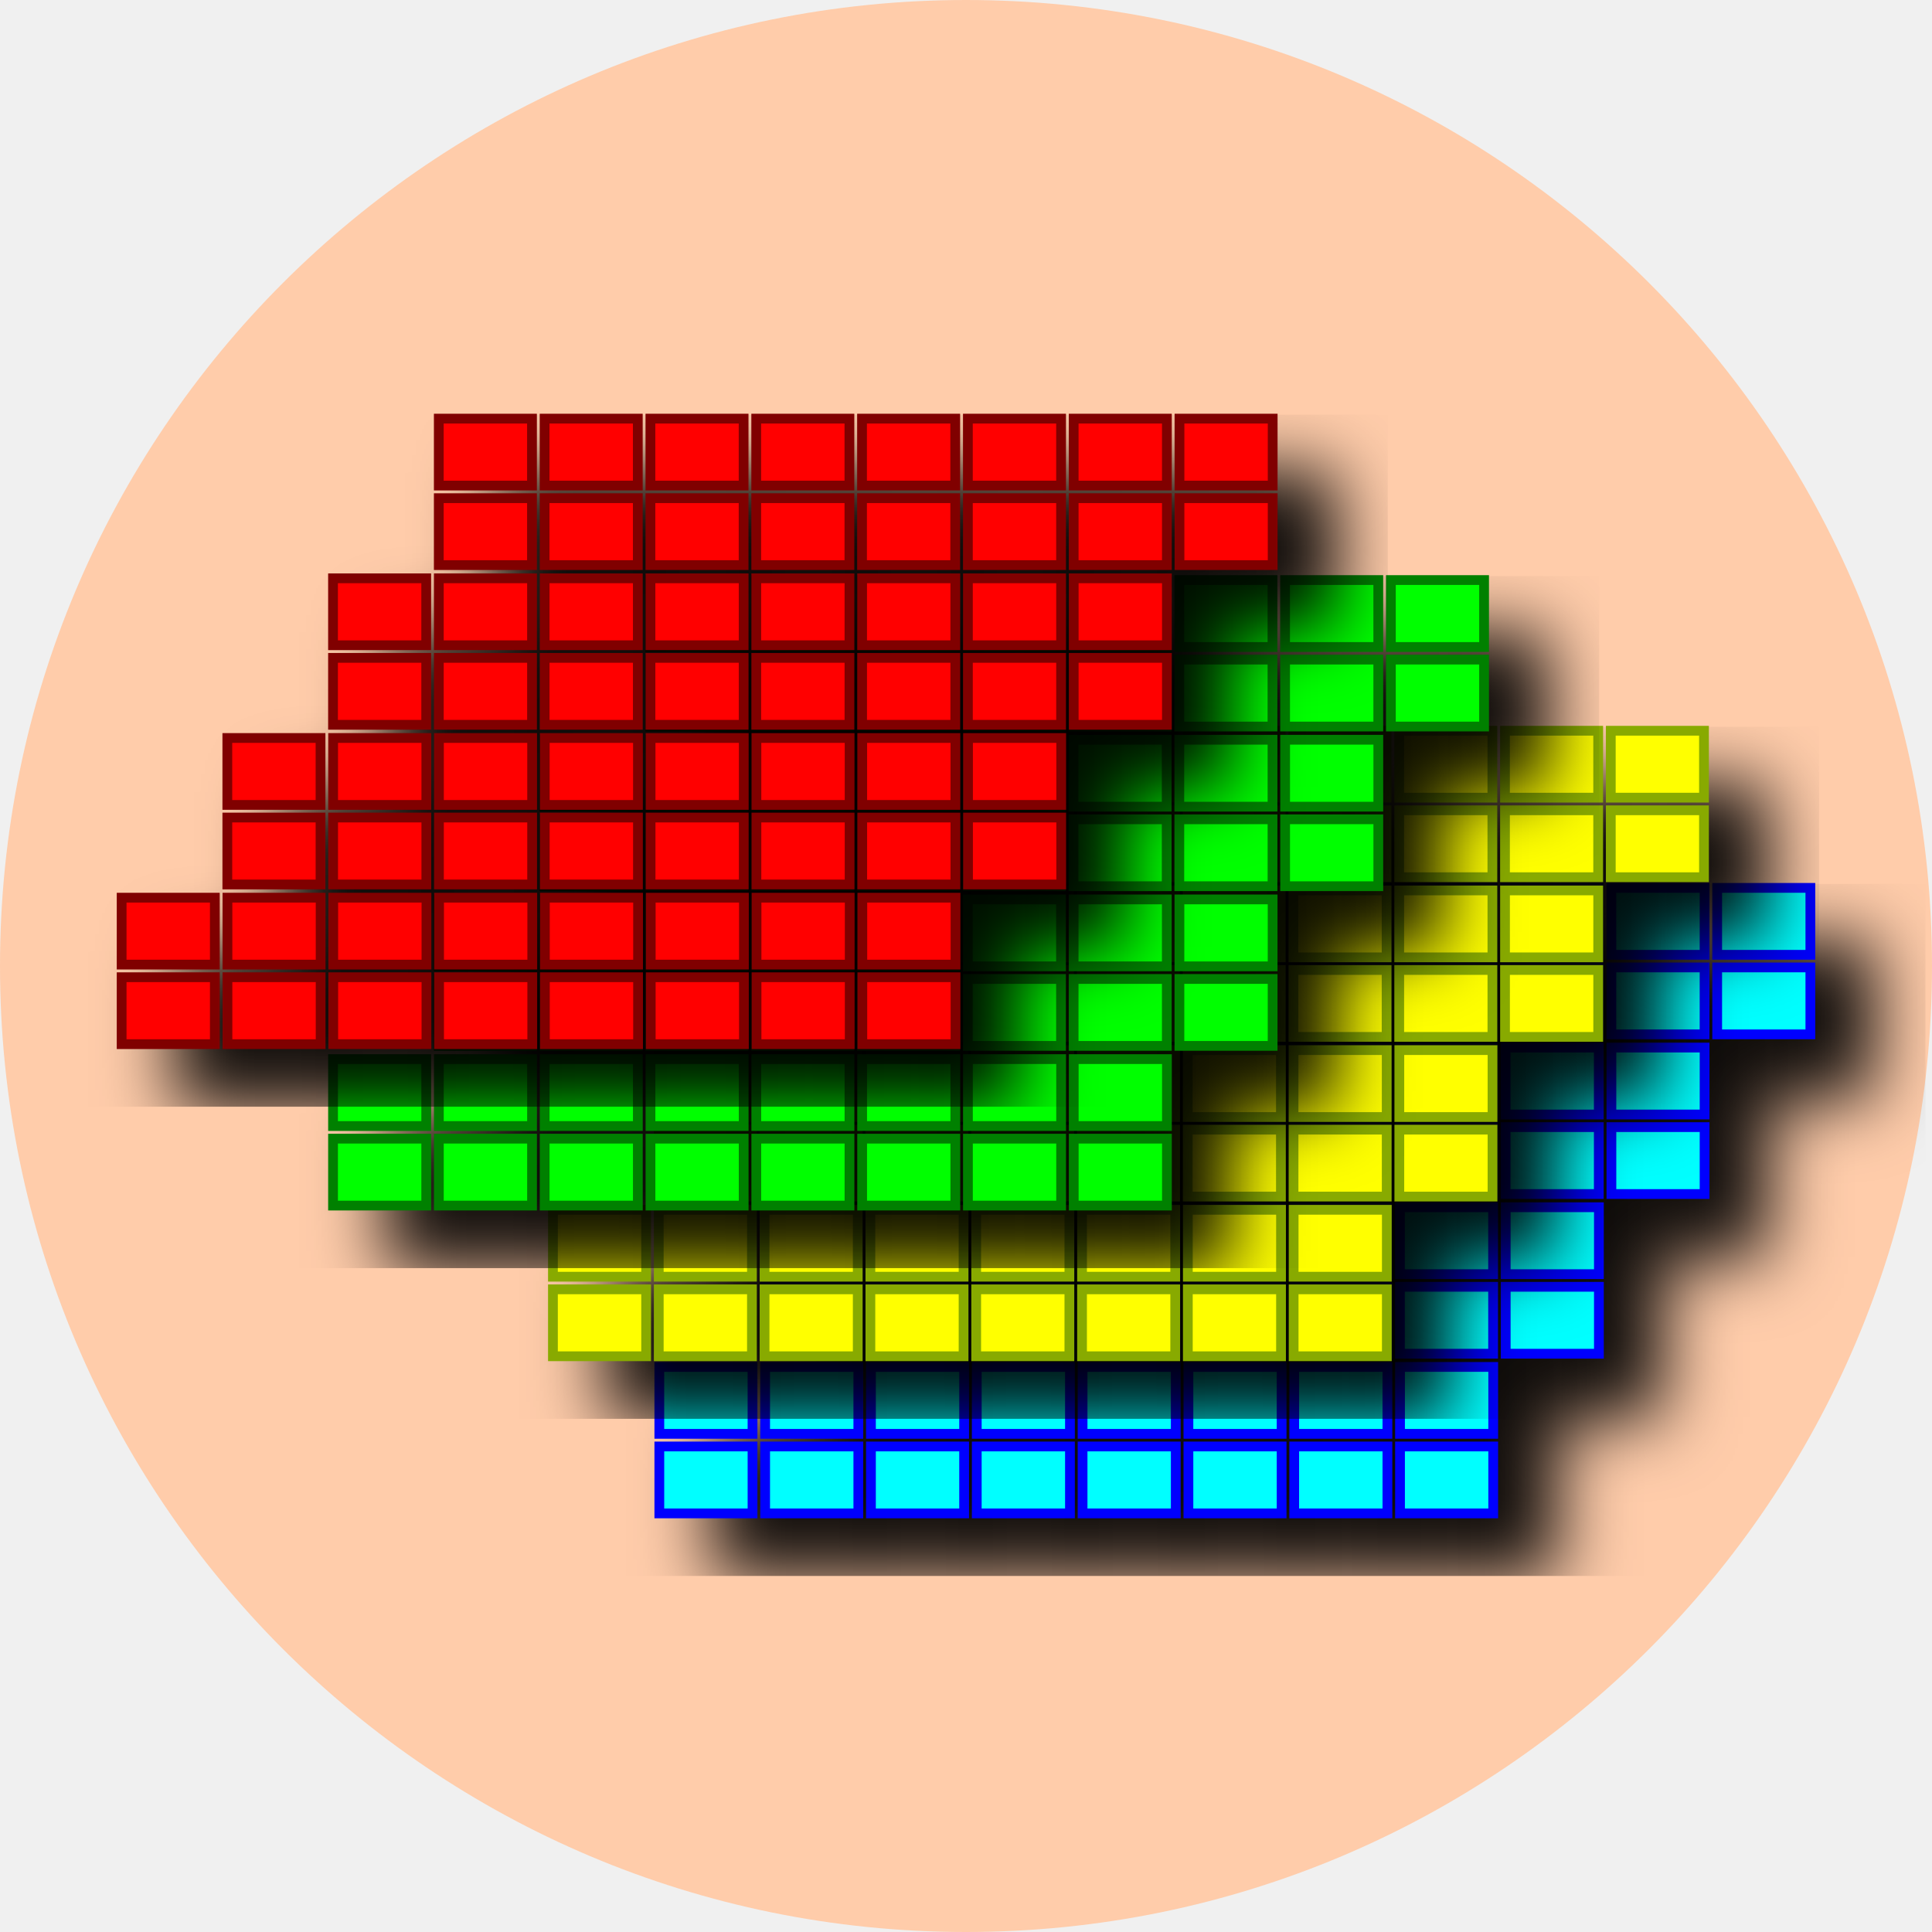
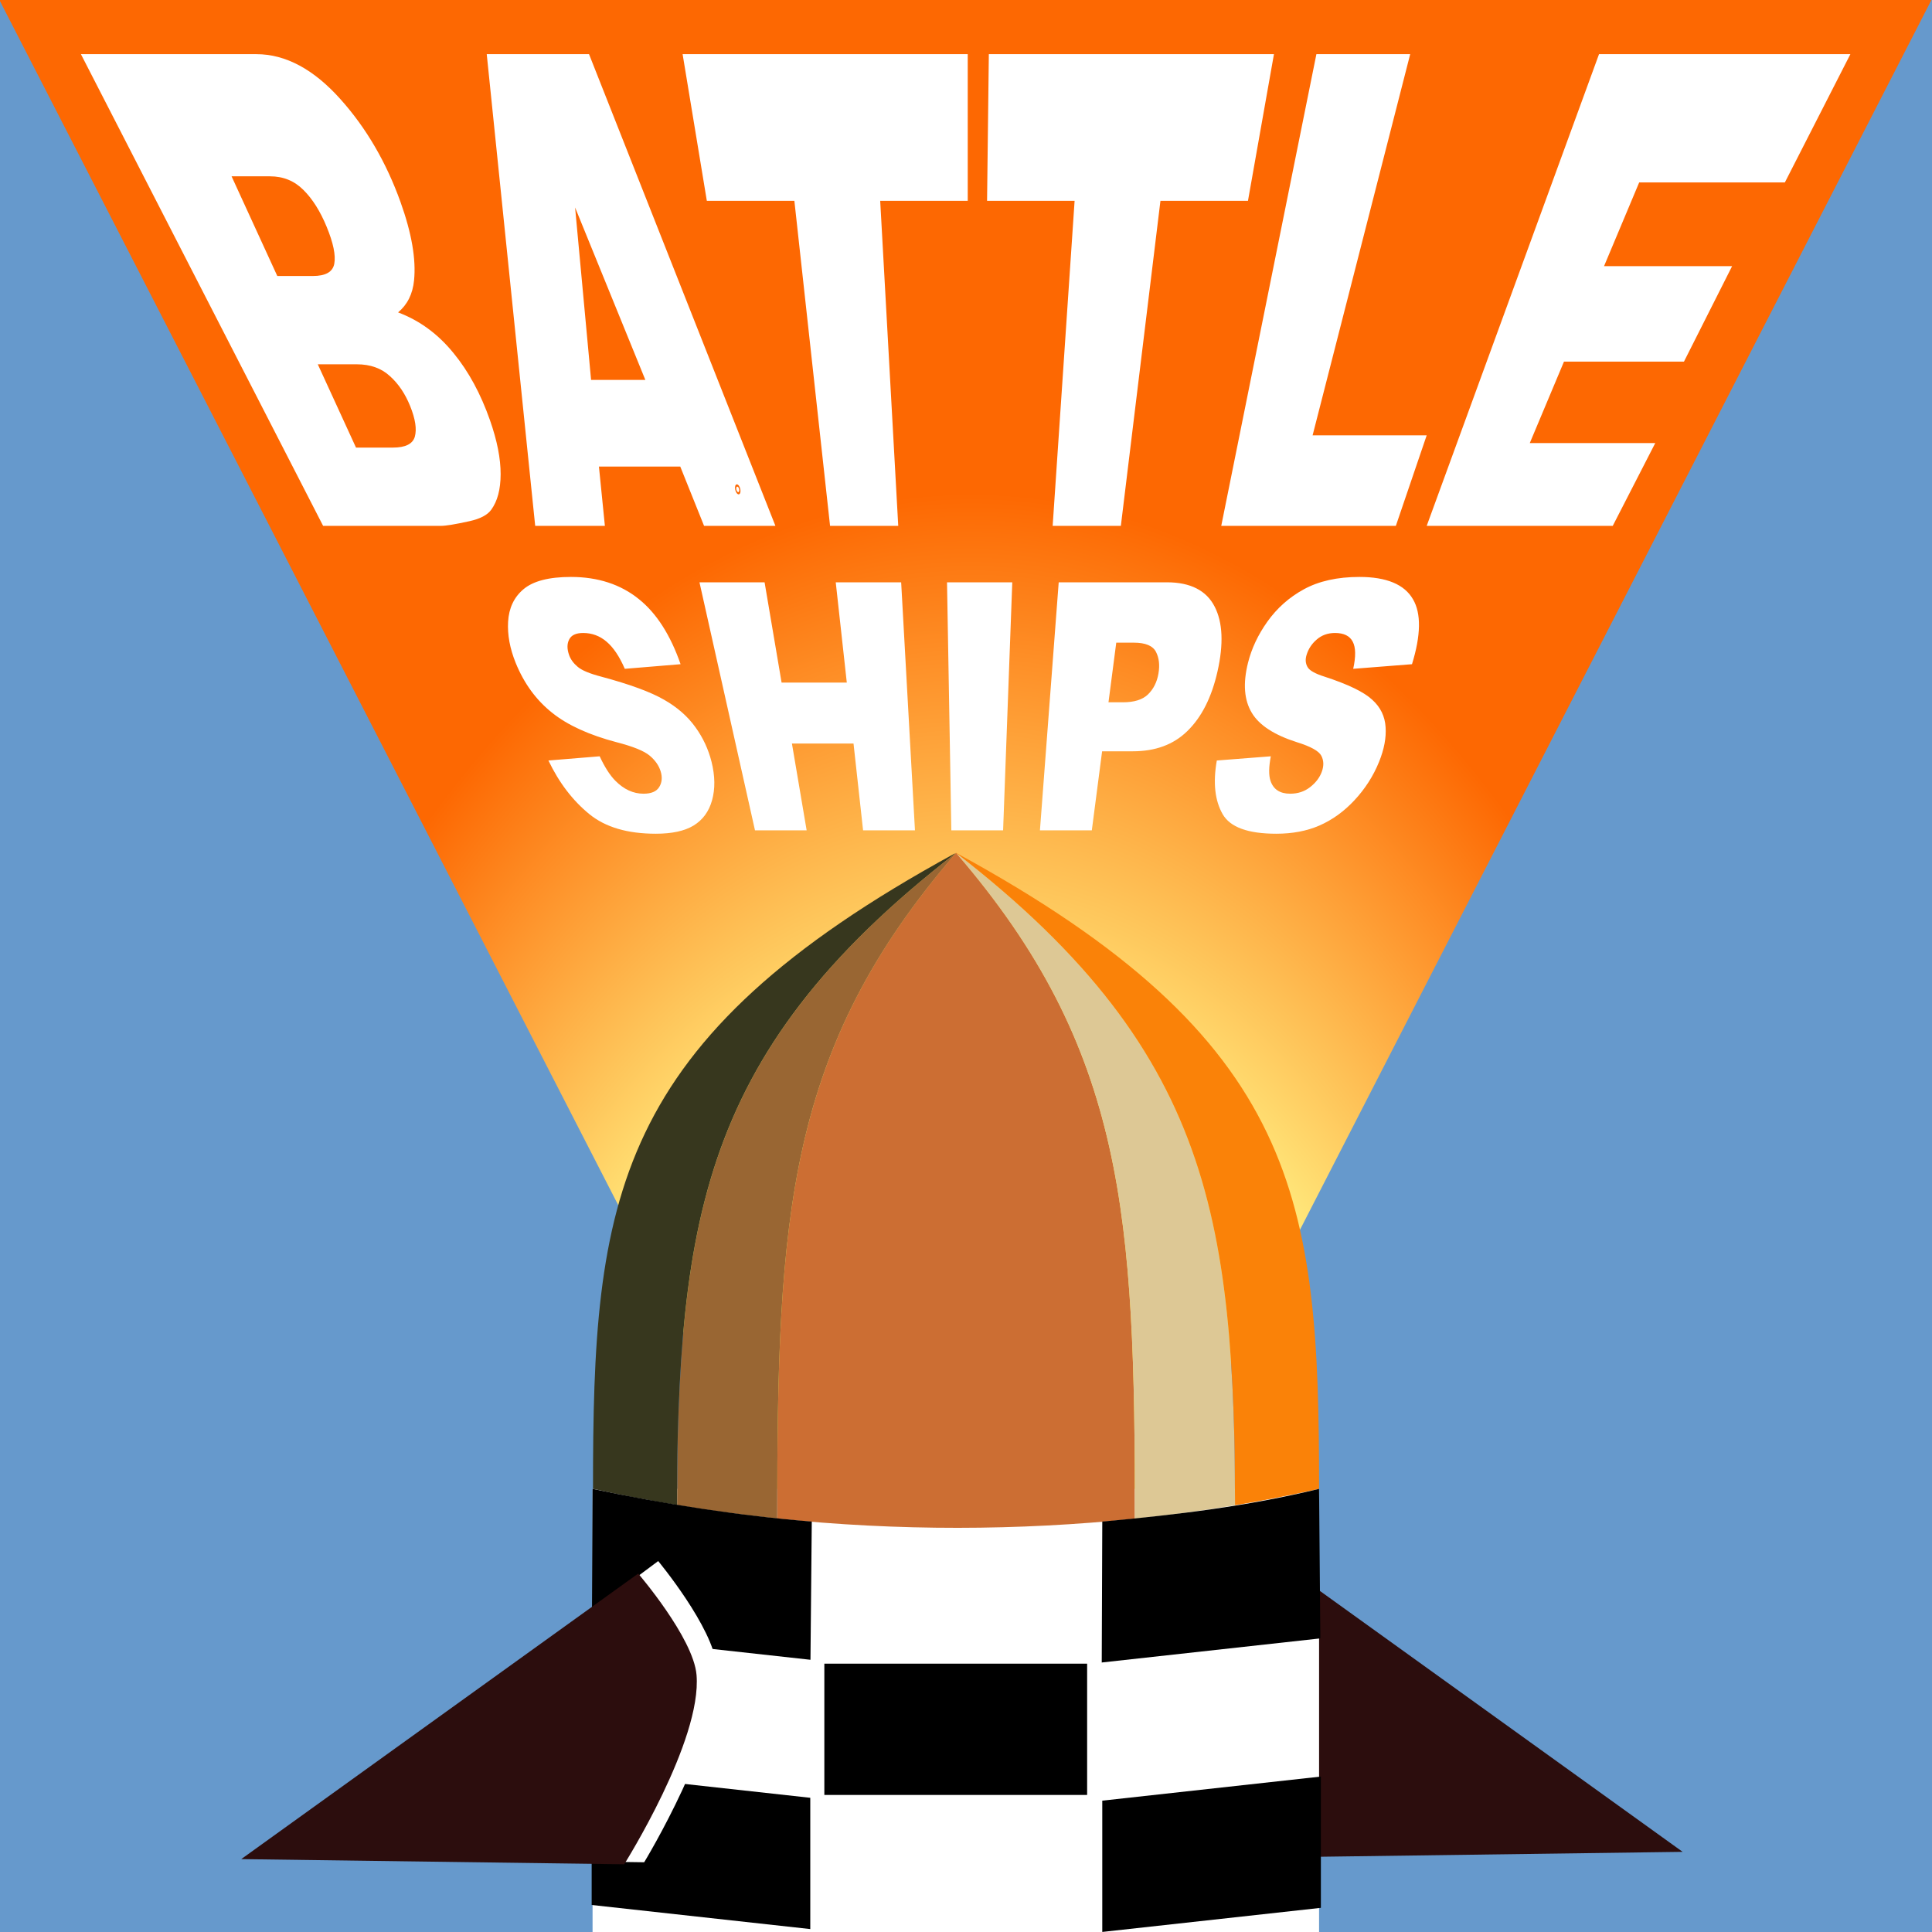
- <svg xmlns="http://www.w3.org/2000/svg" width="89.505mm" height="89.505mm" version="1.1" viewBox="0 0 317.14 317.14">
+ <svg xmlns="http://www.w3.org/2000/svg" width="256mm" height="256mm" version="1.1" viewBox="0 0 256 256">
  <defs>
-     <filter id="filter6200" color-interpolation-filters="sRGB">
-       <feFlood flood-color="rgb(0,0,0)" result="flood" />
-       <feComposite in="flood" in2="SourceGraphic" operator="in" result="composite1" />
-       <feGaussianBlur in="composite1" result="blur" stdDeviation="3.743" />
-       <feOffset dx="6" dy="6" result="offset" />
-       <feComposite in="SourceGraphic" in2="offset" result="composite2" />
-     </filter>
-     <filter id="filter6188" color-interpolation-filters="sRGB">
-       <feFlood flood-color="rgb(0,0,0)" result="flood" />
-       <feComposite in="flood" in2="SourceGraphic" operator="in" result="composite1" />
-       <feGaussianBlur in="composite1" result="blur" stdDeviation="3.743" />
-       <feOffset dx="6" dy="6" result="offset" />
-       <feComposite in="SourceGraphic" in2="offset" result="composite2" />
-     </filter>
-     <filter id="filter6176" color-interpolation-filters="sRGB">
-       <feFlood flood-color="rgb(0,0,0)" result="flood" />
-       <feComposite in="flood" in2="SourceGraphic" operator="in" result="composite1" />
-       <feGaussianBlur in="composite1" result="blur" stdDeviation="3.743" />
-       <feOffset dx="6" dy="6" result="offset" />
-       <feComposite in="SourceGraphic" in2="offset" result="composite2" />
-     </filter>
-     <filter id="filter6164" color-interpolation-filters="sRGB">
-       <feFlood flood-color="rgb(0,0,0)" result="flood" />
-       <feComposite in="flood" in2="SourceGraphic" operator="in" result="composite1" />
-       <feGaussianBlur in="composite1" result="blur" stdDeviation="3.743" />
-       <feOffset dx="6" dy="6" result="offset" />
-       <feComposite in="SourceGraphic" in2="offset" result="composite2" />
-     </filter>
+     <radialGradient id="radialGradient1131" cx="301.34" cy="15.425" r="106.6" gradientTransform="matrix(.010291 -1.2722 .86666 .0061616 284.87 384.58)" gradientUnits="userSpaceOnUse">
+       <stop stop-color="#ffe600" offset="0" />
+       <stop stop-color="#ffec7f" offset=".601" />
+       <stop stop-color="#fd6802" offset="1" />
+     </radialGradient>
  </defs>
-   <g transform="translate(980.71 297.09)">
-     <circle cx="-822.14" cy="-138.52" r="158.57" color="#000000" color-rendering="auto" fill="#fca" image-rendering="auto" shape-rendering="auto" solid-color="#000000" style="isolation:auto;mix-blend-mode:normal" />
-     <g transform="matrix(1.6036 0 0 1.6036 -738.8 -34.594)" stroke-linecap="square">
-       <g transform="translate(-106.33 11.115)" fill="#0ff" filter="url(#filter6200)" stroke="#00f">
-         <g transform="translate(.062109)">
-           <rect x="55.37" y="-83.92" width="9.54" height="6.851" ry="0" />
-           <rect x="66.201" y="-83.92" width="9.54" height="6.851" ry="0" />
-           <rect x="77.032" y="-83.92" width="9.54" height="6.851" ry="0" />
-           <rect x="87.864" y="-83.92" width="9.54" height="6.851" ry="0" />
-           <rect x="98.695" y="-83.92" width="9.54" height="6.851" ry="0" />
-           <rect x="109.53" y="-83.92" width="9.54" height="6.851" ry="0" />
-           <rect x="120.36" y="-83.92" width="9.54" height="6.851" ry="0" />
-           <rect x="131.19" y="-83.92" width="9.54" height="6.851" ry="0" />
-         </g>
-         <g transform="translate(.062109 8.1433)">
-           <rect x="55.37" y="-83.92" width="9.54" height="6.851" ry="0" />
-           <rect x="66.201" y="-83.92" width="9.54" height="6.851" ry="0" />
-           <rect x="77.032" y="-83.92" width="9.54" height="6.851" ry="0" />
-           <rect x="87.864" y="-83.92" width="9.54" height="6.851" ry="0" />
-           <rect x="98.695" y="-83.92" width="9.54" height="6.851" ry="0" />
-           <rect x="109.53" y="-83.92" width="9.54" height="6.851" ry="0" />
-           <rect x="120.36" y="-83.92" width="9.54" height="6.851" ry="0" />
-           <rect x="131.19" y="-83.92" width="9.54" height="6.851" ry="0" />
-         </g>
-         <g transform="translate(-10.827 16.346)">
-           <g transform="translate(.062109)">
-             <rect x="55.37" y="-83.92" width="9.54" height="6.851" ry="0" />
-             <rect x="66.201" y="-83.92" width="9.54" height="6.851" ry="0" />
-             <rect x="77.032" y="-83.92" width="9.54" height="6.851" ry="0" />
-             <rect x="87.864" y="-83.92" width="9.54" height="6.851" ry="0" />
-             <rect x="98.695" y="-83.92" width="9.54" height="6.851" ry="0" />
-             <rect x="109.53" y="-83.92" width="9.54" height="6.851" ry="0" />
-             <rect x="120.36" y="-83.92" width="9.54" height="6.851" ry="0" />
-             <rect x="131.19" y="-83.92" width="9.54" height="6.851" ry="0" />
-           </g>
-           <g transform="translate(.062109 8.1433)">
-             <rect x="55.37" y="-83.92" width="9.54" height="6.851" ry="0" />
-             <rect x="66.201" y="-83.92" width="9.54" height="6.851" ry="0" />
-             <rect x="77.032" y="-83.92" width="9.54" height="6.851" ry="0" />
-             <rect x="87.864" y="-83.92" width="9.54" height="6.851" ry="0" />
-             <rect x="98.695" y="-83.92" width="9.54" height="6.851" ry="0" />
-             <rect x="109.53" y="-83.92" width="9.54" height="6.851" ry="0" />
-             <rect x="120.36" y="-83.92" width="9.54" height="6.851" ry="0" />
-             <rect x="131.19" y="-83.92" width="9.54" height="6.851" ry="0" />
-           </g>
-         </g>
-         <g transform="translate(-21.646 32.691)">
-           <g transform="translate(.062109)">
-             <rect x="55.37" y="-83.92" width="9.54" height="6.851" ry="0" />
-             <rect x="66.201" y="-83.92" width="9.54" height="6.851" ry="0" />
-             <rect x="77.032" y="-83.92" width="9.54" height="6.851" ry="0" />
-             <rect x="87.864" y="-83.92" width="9.54" height="6.851" ry="0" />
-             <rect x="98.695" y="-83.92" width="9.54" height="6.851" ry="0" />
-             <rect x="109.53" y="-83.92" width="9.54" height="6.851" ry="0" />
-             <rect x="120.36" y="-83.92" width="9.54" height="6.851" ry="0" />
-             <rect x="131.19" y="-83.92" width="9.54" height="6.851" ry="0" />
-           </g>
-           <g transform="translate(.062109 8.1433)">
-             <rect x="55.37" y="-83.92" width="9.54" height="6.851" ry="0" />
-             <rect x="66.201" y="-83.92" width="9.54" height="6.851" ry="0" />
-             <rect x="77.032" y="-83.92" width="9.54" height="6.851" ry="0" />
-             <rect x="87.864" y="-83.92" width="9.54" height="6.851" ry="0" />
-             <rect x="98.695" y="-83.92" width="9.54" height="6.851" ry="0" />
-             <rect x="109.53" y="-83.92" width="9.54" height="6.851" ry="0" />
-             <rect x="120.36" y="-83.92" width="9.54" height="6.851" ry="0" />
-             <rect x="131.19" y="-83.92" width="9.54" height="6.851" ry="0" />
-           </g>
-         </g>
-         <g transform="translate(-32.465 49.037)">
-           <g transform="translate(.062109)">
-             <rect x="55.37" y="-83.92" width="9.54" height="6.851" ry="0" />
-             <rect x="66.201" y="-83.92" width="9.54" height="6.851" ry="0" />
-             <rect x="77.032" y="-83.92" width="9.54" height="6.851" ry="0" />
-             <rect x="87.864" y="-83.92" width="9.54" height="6.851" ry="0" />
-             <rect x="98.695" y="-83.92" width="9.54" height="6.851" ry="0" />
-             <rect x="109.53" y="-83.92" width="9.54" height="6.851" ry="0" />
-             <rect x="120.36" y="-83.92" width="9.54" height="6.851" ry="0" />
-             <rect x="131.19" y="-83.92" width="9.54" height="6.851" ry="0" />
-           </g>
-           <g transform="translate(.062109 8.1433)">
-             <rect x="55.37" y="-83.92" width="9.54" height="6.851" ry="0" />
-             <rect x="66.201" y="-83.92" width="9.54" height="6.851" ry="0" />
-             <rect x="77.032" y="-83.92" width="9.54" height="6.851" ry="0" />
-             <rect x="87.864" y="-83.92" width="9.54" height="6.851" ry="0" />
-             <rect x="98.695" y="-83.92" width="9.54" height="6.851" ry="0" />
-             <rect x="109.53" y="-83.92" width="9.54" height="6.851" ry="0" />
-             <rect x="120.36" y="-83.92" width="9.54" height="6.851" ry="0" />
-             <rect x="131.19" y="-83.92" width="9.54" height="6.851" ry="0" />
-           </g>
-         </g>
+   <g transform="translate(1004.3 409.53)">
+     <path d="m-1004.3-409.53h256v256h-256z" fill="#69c" />
+     <path transform="matrix(1.2067 0 0 1.3568 -1240 -162)" d="m301.34 1.294-106.08-183.73 212.15-1e-5z" fill="url(#radialGradient1131)" />
+     <g transform="matrix(1.5279 0 0 -2.2807 -459.15 -645.55)" fill="#fff">
+       <path d="m-251.27-147.67 4.682 0.244c-0.178-0.627-0.187-1.097-0.031-1.415 0.252-0.508 0.822-0.758 1.712-0.758 0.664 0 1.238 0.126 1.726 0.381 0.501 0.262 0.845 0.568 1.028 0.917 0.175 0.336 0.157 0.64-0.057 0.911-0.217 0.274-0.917 0.534-2.105 0.781-1.964 0.419-3.272 0.984-3.916 1.704-0.667 0.737-0.786 1.702-0.333 2.916 0.308 0.824 0.863 1.619 1.674 2.383 0.841 0.79 1.898 1.42 3.167 1.883 1.299 0.477 2.911 0.718 4.823 0.718 2.346 0 3.896-0.435 4.635-1.289 0.735-0.826 0.694-2.103-0.079-3.781l-5.098-0.268c0.235 0.712 0.224 1.24-0.04 1.575-0.258 0.337-0.771 0.507-1.535 0.507-0.629 0-1.161-0.128-1.596-0.384-0.427-0.246-0.72-0.546-0.877-0.898-0.115-0.254-0.089-0.481 0.076-0.682 0.153-0.206 0.649-0.397 1.485-0.573 2.044-0.446 3.418-0.893 4.135-1.34 0.718-0.434 1.103-0.966 1.161-1.592 0.064-0.614-0.126-1.286-0.563-2.011-0.5-0.831-1.217-1.577-2.145-2.243-0.907-0.651-1.914-1.136-3.027-1.463-1.097-0.319-2.341-0.477-3.74-0.477-2.457 0-4.004 0.375-4.657 1.138-0.67 0.786-0.847 1.816-0.505 3.116zm-13.712 10.353h9.388c2.044 0 3.43-0.48 4.142-1.42 0.701-0.916 0.772-2.177 0.246-3.744-0.515-1.535-1.395-2.685-2.634-3.488-1.199-0.782-2.766-1.166-4.722-1.166h-2.656l-0.893-4.594h-4.499zm4.317-6.971h1.246c0.979 0 1.704 0.15 2.176 0.455 0.479 0.313 0.784 0.717 0.911 1.214 0.126 0.491 0.055 0.912-0.216 1.262-0.274 0.354-0.914 0.533-1.916 0.533h-1.527zm-14.003 6.971h5.659l-0.795-14.412h-4.489zm-21.468 0h5.647l1.475-5.827h5.655l-0.959 5.827h5.673l1.197-14.412h-4.499l-0.83 5.046h-5.341l1.277-5.046h-4.48zm-13.1-10.353 4.445 0.244c0.435-0.627 0.884-1.097 1.351-1.415 0.749-0.508 1.563-0.758 2.453-0.758 0.664 0 1.115 0.126 1.354 0.381 0.245 0.262 0.29 0.568 0.131 0.917-0.153 0.336-0.468 0.64-0.947 0.911-0.484 0.274-1.438 0.534-2.868 0.781-2.373 0.419-4.234 0.984-5.581 1.704-1.387 0.737-2.449 1.702-3.182 2.916-0.496 0.824-0.718 1.619-0.653 2.383 0.069 0.79 0.509 1.42 1.327 1.883 0.833 0.477 2.209 0.718 4.121 0.718 2.346 0 4.321-0.435 5.895-1.289 1.541-0.826 2.748-2.103 3.615-3.781l-4.837-0.268c-0.46 0.712-0.987 1.24-1.578 1.575-0.588 0.337-1.267 0.507-2.031 0.507-0.629 0-1.036-0.128-1.22-0.384-0.187-0.246-0.187-0.546-1e-3 -0.898 0.135-0.254 0.383-0.481 0.743-0.682 0.354-0.206 1.037-0.397 2.045-0.573 2.48-0.446 4.29-0.893 5.444-1.34 1.142-0.434 2.047-0.966 2.717-1.592 0.664-0.614 1.129-1.286 1.402-2.011 0.311-0.831 0.323-1.577 0.045-2.243-0.271-0.651-0.804-1.136-1.597-1.463-0.786-0.319-1.875-0.477-3.274-0.477-2.457 0-4.37 0.375-5.769 1.138-1.437 0.786-2.62 1.816-3.55 3.116zm91.112 41.037h21.799l-5.681-7.451h-12.634l-3.049-4.866h11.106l-4.174-5.545h-10.406l-2.966-4.734h10.881l-3.686-4.809h-16.134zm-24.51 0h8.134l-8.463-22.145h9.894l-2.675-5.26h-15.142zm-28.407 0h24.726l-2.253-8.519h-7.591l-3.433-18.886h-5.914l1.903 18.886h-7.592zm-26.557 0h24.726l1e-3 -8.519h-7.592l1.565-18.886h-5.913l-3.095 18.886h-7.592zm-0.203-23.961h-7.054l0.516-3.444h-6.044l-4.202 27.405h8.871l16.164-27.405h-6.187zm-3.029 5.036-6.093 10.02 1.387-10.02zm-48.949 18.925h15.227c2.538 0 4.991-0.892 7.299-2.629 2.24-1.678 3.965-3.677 5.186-5.954 0.979-1.827 1.361-3.337 1.179-4.558-0.118-0.795-0.582-1.414-1.387-1.862 1.871-0.469 3.481-1.265 4.817-2.37 1.305-1.064 2.354-2.368 3.151-3.888 0.626-1.195 0.931-2.24 0.927-3.144-3e-3 -0.883-0.277-1.568-0.816-2.064-0.329-0.305-0.957-0.526-1.883-0.663-1.225-0.182-2.053-0.273-2.488-0.273h-10.208zm17.03-12.888h3.083c1.106 0 1.725 0.236 1.859 0.709 0.137 0.493-0.081 1.208-0.665 2.156-0.553 0.898-1.222 1.612-2.008 2.133-0.783 0.527-1.751 0.793-2.897 0.793h-3.337zm6.826-9.969h3.203c1.082 0 1.714 0.21 1.899 0.634 0.18 0.439 0.046 1.032-0.41 1.785-0.431 0.713-1.015 1.293-1.75 1.733-0.74 0.457-1.698 0.687-2.867 0.687h-3.389zm33.029-2.136c-0.124 0-0.191-0.131-0.148-0.29 0.042-0.159 0.179-0.29 0.302-0.29 0.124 0 0.192 0.131 0.15 0.29s-0.18 0.29-0.304 0.29zm0.069-0.259c0.015 0 0.029-0.012 0.034-0.031s-3e-3 -0.033-0.017-0.033c-0.015 0-0.028 0.014-0.033 0.033s2e-3 0.031 0.016 0.031zm0.135-0.032c0.023-0.088-0.014-0.16-0.083-0.16s-0.144 0.072-0.168 0.16c-0.024 0.089 0.013 0.161 0.082 0.161 0.07 0 0.145-0.072 0.169-0.161z" fill="#fff" />
+     </g>
+     <g transform="matrix(.99582 0 0 .99871 -2.6069 -.24194)">
+       <g>
+         <path d="m-830.98-163.46 48.976-0.661-48.976-35.127z" fill="#2c0d0d" />
+         <path d="m-927.05-212.28h96.67v58.799h-96.67z" fill="#fff" />
+         <path d="m-854.89-208.32c-4.4e-4 -4.972-0.019-9.676-0.095-14.137-0.038-2.254-0.091-4.447-0.164-6.587-0.072-2.139-0.164-4.224-0.281-6.26s-0.257-4.022-0.427-5.965c-0.17-1.943-0.369-3.841-0.603-5.702-0.234-1.861-0.501-3.683-0.808-5.472s-0.654-3.545-1.044-5.274c-0.39-1.728-0.825-3.43-1.309-5.108-0.484-1.679-1.017-3.335-1.603-4.975-0.587-1.64-1.228-3.262-1.927-4.874-0.7-1.611-1.458-3.212-2.281-4.805-0.823-1.594-1.709-3.182-2.664-4.769-0.955-1.587-1.979-3.174-3.077-4.765s-2.269-3.187-3.519-4.793-2.579-3.222-3.992-4.854c-1.413 1.632-2.741 3.248-3.992 4.854-1.25 1.606-2.422 3.202-3.519 4.793s-2.122 3.178-3.077 4.765c-0.955 1.587-1.841 3.175-2.664 4.769-0.823 1.594-1.581 3.194-2.281 4.805s-1.341 3.234-1.927 4.874c-0.587 1.64-1.12 3.296-1.603 4.975-0.484 1.679-0.918 3.38-1.309 5.108-0.39 1.728-0.737 3.485-1.044 5.274-0.307 1.789-0.575 3.611-0.809 5.472-0.234 1.861-0.433 3.759-0.603 5.702-0.17 1.943-0.311 3.929-0.427 5.965-0.116 2.036-0.208 4.12-0.281 6.26-0.072 2.139-0.125 4.333-0.164 6.587-0.076 4.454-0.094 9.152-0.094 14.116 16.021 1.664 32.183 1.612 47.588 0.021z" fill="#cc6e33" />
      </g>
-       <g transform="translate(-117.22 -4.9706)" fill="#ff0" filter="url(#filter6188)" stroke="#8a0">
-         <g transform="translate(.062109)">
-           <rect x="55.37" y="-83.92" width="9.54" height="6.851" ry="0" />
-           <rect x="66.201" y="-83.92" width="9.54" height="6.851" ry="0" />
-           <rect x="77.032" y="-83.92" width="9.54" height="6.851" ry="0" />
-           <rect x="87.864" y="-83.92" width="9.54" height="6.851" ry="0" />
-           <rect x="98.695" y="-83.92" width="9.54" height="6.851" ry="0" />
-           <rect x="109.53" y="-83.92" width="9.54" height="6.851" ry="0" />
-           <rect x="120.36" y="-83.92" width="9.54" height="6.851" ry="0" />
-           <rect x="131.19" y="-83.92" width="9.54" height="6.851" ry="0" />
-         </g>
-         <g transform="translate(.062109 8.1433)">
-           <rect x="55.37" y="-83.92" width="9.54" height="6.851" ry="0" />
-           <rect x="66.201" y="-83.92" width="9.54" height="6.851" ry="0" />
-           <rect x="77.032" y="-83.92" width="9.54" height="6.851" ry="0" />
-           <rect x="87.864" y="-83.92" width="9.54" height="6.851" ry="0" />
-           <rect x="98.695" y="-83.92" width="9.54" height="6.851" ry="0" />
-           <rect x="109.53" y="-83.92" width="9.54" height="6.851" ry="0" />
-           <rect x="120.36" y="-83.92" width="9.54" height="6.851" ry="0" />
-           <rect x="131.19" y="-83.92" width="9.54" height="6.851" ry="0" />
-         </g>
-         <g transform="translate(-10.827 16.346)">
-           <g transform="translate(.062109)">
-             <rect x="55.37" y="-83.92" width="9.54" height="6.851" ry="0" />
-             <rect x="66.201" y="-83.92" width="9.54" height="6.851" ry="0" />
-             <rect x="77.032" y="-83.92" width="9.54" height="6.851" ry="0" />
-             <rect x="87.864" y="-83.92" width="9.54" height="6.851" ry="0" />
-             <rect x="98.695" y="-83.92" width="9.54" height="6.851" ry="0" />
-             <rect x="109.53" y="-83.92" width="9.54" height="6.851" ry="0" />
-             <rect x="120.36" y="-83.92" width="9.54" height="6.851" ry="0" />
-             <rect x="131.19" y="-83.92" width="9.54" height="6.851" ry="0" />
-           </g>
-           <g transform="translate(.062109 8.1433)">
-             <rect x="55.37" y="-83.92" width="9.54" height="6.851" ry="0" />
-             <rect x="66.201" y="-83.92" width="9.54" height="6.851" ry="0" />
-             <rect x="77.032" y="-83.92" width="9.54" height="6.851" ry="0" />
-             <rect x="87.864" y="-83.92" width="9.54" height="6.851" ry="0" />
-             <rect x="98.695" y="-83.92" width="9.54" height="6.851" ry="0" />
-             <rect x="109.53" y="-83.92" width="9.54" height="6.851" ry="0" />
-             <rect x="120.36" y="-83.92" width="9.54" height="6.851" ry="0" />
-             <rect x="131.19" y="-83.92" width="9.54" height="6.851" ry="0" />
-           </g>
-         </g>
-         <g transform="translate(-21.646 32.691)">
-           <g transform="translate(.062109)">
-             <rect x="55.37" y="-83.92" width="9.54" height="6.851" ry="0" />
-             <rect x="66.201" y="-83.92" width="9.54" height="6.851" ry="0" />
-             <rect x="77.032" y="-83.92" width="9.54" height="6.851" ry="0" />
-             <rect x="87.864" y="-83.92" width="9.54" height="6.851" ry="0" />
-             <rect x="98.695" y="-83.92" width="9.54" height="6.851" ry="0" />
-             <rect x="109.53" y="-83.92" width="9.54" height="6.851" ry="0" />
-             <rect x="120.36" y="-83.92" width="9.54" height="6.851" ry="0" />
-             <rect x="131.19" y="-83.92" width="9.54" height="6.851" ry="0" />
-           </g>
-           <g transform="translate(.062109 8.1433)">
-             <rect x="55.37" y="-83.92" width="9.54" height="6.851" ry="0" />
-             <rect x="66.201" y="-83.92" width="9.54" height="6.851" ry="0" />
-             <rect x="77.032" y="-83.92" width="9.54" height="6.851" ry="0" />
-             <rect x="87.864" y="-83.92" width="9.54" height="6.851" ry="0" />
-             <rect x="98.695" y="-83.92" width="9.54" height="6.851" ry="0" />
-             <rect x="109.53" y="-83.92" width="9.54" height="6.851" ry="0" />
-             <rect x="120.36" y="-83.92" width="9.54" height="6.851" ry="0" />
-             <rect x="131.19" y="-83.92" width="9.54" height="6.851" ry="0" />
-           </g>
-         </g>
-         <g transform="translate(-32.465 49.037)">
-           <g transform="translate(.062109)">
-             <rect x="55.37" y="-83.92" width="9.54" height="6.851" ry="0" />
-             <rect x="66.201" y="-83.92" width="9.54" height="6.851" ry="0" />
-             <rect x="77.032" y="-83.92" width="9.54" height="6.851" ry="0" />
-             <rect x="87.864" y="-83.92" width="9.54" height="6.851" ry="0" />
-             <rect x="98.695" y="-83.92" width="9.54" height="6.851" ry="0" />
-             <rect x="109.53" y="-83.92" width="9.54" height="6.851" ry="0" />
-             <rect x="120.36" y="-83.92" width="9.54" height="6.851" ry="0" />
-             <rect x="131.19" y="-83.92" width="9.54" height="6.851" ry="0" />
-           </g>
-           <g transform="translate(.062109 8.1433)">
-             <rect x="55.37" y="-83.92" width="9.54" height="6.851" ry="0" />
-             <rect x="66.201" y="-83.92" width="9.54" height="6.851" ry="0" />
-             <rect x="77.032" y="-83.92" width="9.54" height="6.851" ry="0" />
-             <rect x="87.864" y="-83.92" width="9.54" height="6.851" ry="0" />
-             <rect x="98.695" y="-83.92" width="9.54" height="6.851" ry="0" />
-             <rect x="109.53" y="-83.92" width="9.54" height="6.851" ry="0" />
-             <rect x="120.36" y="-83.92" width="9.54" height="6.851" ry="0" />
-             <rect x="131.19" y="-83.92" width="9.54" height="6.851" ry="0" />
-           </g>
-         </g>
+       <path d="m-878.53-296.54c-0.053-0.041-0.106-0.082-0.159-0.123-5e-3 4e-3 -0.01 8e-3 -0.016 0.012" fill="none" />
+       <path d="m-878.52-296.47c1.352 1.567 2.626 3.121 3.828 4.665 1.25 1.606 2.422 3.202 3.519 4.793 1.098 1.591 2.122 3.178 3.077 4.765 0.955 1.587 1.842 3.175 2.664 4.769 0.823 1.594 1.581 3.194 2.281 4.805s1.341 3.234 1.927 4.874c0.587 1.64 1.12 3.296 1.603 4.975 0.484 1.679 0.918 3.38 1.309 5.108 0.39 1.728 0.737 3.485 1.044 5.274s0.575 3.611 0.808 5.472c0.234 1.861 0.433 3.759 0.603 5.702 0.17 1.943 0.311 3.929 0.427 5.965 0.116 2.036 0.208 4.12 0.281 6.26 0.072 2.139 0.125 4.333 0.164 6.587 0.076 4.461 0.094 9.165 0.095 14.137 4.514-0.466 8.963-1.063 13.324-1.788-0.02-3.033-0.018-6.161-0.09-9.002-0.06-2.356-0.143-4.649-0.256-6.885s-0.257-4.415-0.438-6.542-0.401-4.204-0.667-6.234-0.577-4.015-0.942-5.96c-0.365-1.945-0.783-3.849-1.263-5.719s-1.021-3.705-1.631-5.512c-0.305-0.903-0.627-1.8-0.968-2.689-0.34-0.89-0.699-1.773-1.077-2.65s-0.775-1.749-1.192-2.615c-0.417-0.866-0.855-1.728-1.313-2.584-0.458-0.857-0.938-1.709-1.439-2.558-0.502-0.849-1.025-1.694-1.572-2.536-0.547-0.842-1.116-1.681-1.71-2.518-0.594-0.837-1.211-1.672-1.854-2.505-0.643-0.833-1.31-1.664-2.004-2.495-0.693-0.831-1.413-1.66-2.159-2.49-0.746-0.829-1.519-1.659-2.32-2.489-0.801-0.83-1.629-1.66-2.487-2.492-0.858-0.832-1.744-1.664-2.66-2.499s-1.862-1.672-2.839-2.511-1.984-1.681-3.023-2.526c-0.989-0.805-2.007-1.613-3.054-2.424" fill="#ddc895" />
+       <path d="m-878.7-296.64c5e-3 -6e-3 0.011-0.012 0.016-0.019 0.055 0.063 0.109 0.126 0.163 0.189" fill="none" />
+       <g>
+         <path d="m-878.7-296.65c-1.098 0.849-2.164 1.693-3.198 2.535-1.039 0.845-2.046 1.687-3.023 2.526s-1.922 1.676-2.839 2.511-1.802 1.667-2.66 2.499c-0.858 0.832-1.687 1.662-2.487 2.492-0.801 0.83-1.574 1.659-2.32 2.489-0.746 0.829-1.466 1.659-2.159 2.49-0.693 0.831-1.361 1.662-2.003 2.495-0.643 0.833-1.26 1.668-1.854 2.505-0.594 0.837-1.163 1.676-1.71 2.518-0.547 0.842-1.07 1.687-1.572 2.536-0.502 0.849-0.981 1.701-1.439 2.558-0.458 0.857-0.896 1.718-1.313 2.584-0.417 0.866-0.814 1.738-1.192 2.615-0.378 0.877-0.737 1.76-1.077 2.65-0.34 0.89-0.662 1.786-0.968 2.689-0.61 1.807-1.151 3.642-1.631 5.512-0.48 1.87-0.899 3.775-1.264 5.719-0.365 1.945-0.676 3.929-0.942 5.96-0.266 2.03-0.485 4.107-0.667 6.234-0.182 2.128-0.325 4.306-0.438 6.542-0.113 2.236-0.196 4.529-0.256 6.885-0.072 2.834-0.07 5.957-0.09 8.982 4.417 0.734 8.865 1.323 13.324 1.786 0-4.964 0.018-9.662 0.094-14.116 0.038-2.254 0.091-4.447 0.164-6.587 0.072-2.139 0.164-4.224 0.281-6.26 0.116-2.036 0.257-4.022 0.427-5.965 0.17-1.943 0.369-3.841 0.603-5.702 0.234-1.861 0.502-3.683 0.809-5.472 0.307-1.789 0.654-3.545 1.044-5.274 0.39-1.728 0.825-3.43 1.309-5.108 0.484-1.679 1.017-3.335 1.603-4.975s1.228-3.262 1.927-4.874 1.458-3.212 2.281-4.805c0.823-1.594 1.709-3.182 2.664-4.769 0.955-1.587 1.979-3.174 3.077-4.765 1.098-1.591 2.269-3.187 3.519-4.793 1.245-1.6 2.569-3.21 3.975-4.835" fill="#963" />
+         <path d="m-878.68-296.66-8e-3 -8e-3 -8e-3 8e-3c3e-3 -2e-3 5e-3 -4e-3 8e-3 -6e-3 3e-3 2e-3 5e-3 4e-3 8e-3 6e-3z" fill="#ffab00" />
+         <path d="m-878.71-296.64c6e-3 -5e-3 0.013-0.01 0.019-0.015l8e-3 -8e-3 8e-3 8e-3c1.101 0.851 2.169 1.697 3.206 2.541 1.039 0.845 2.046 1.687 3.023 2.526s1.923 1.676 2.839 2.511c0.916 0.835 1.802 1.667 2.66 2.499 0.858 0.832 1.686 1.662 2.487 2.492 0.801 0.83 1.574 1.659 2.32 2.489 0.746 0.829 1.466 1.659 2.159 2.49 0.693 0.831 1.361 1.662 2.004 2.495 0.643 0.833 1.26 1.668 1.854 2.505 0.594 0.837 1.163 1.676 1.71 2.518 0.547 0.842 1.07 1.687 1.572 2.536 0.502 0.849 0.981 1.701 1.439 2.558 0.458 0.857 0.896 1.718 1.313 2.584 0.417 0.866 0.814 1.738 1.192 2.615s0.736 1.76 1.077 2.65c0.34 0.89 0.663 1.786 0.968 2.689 0.61 1.807 1.151 3.642 1.631 5.512 0.48 1.87 0.898 3.775 1.263 5.719 0.365 1.945 0.677 3.929 0.942 5.96s0.485 4.107 0.667 6.234c0.182 2.128 0.325 4.306 0.438 6.542s0.196 4.529 0.256 6.885c0.072 2.841 0.07 5.969 0.09 9.002 3.8-0.632 7.535-1.358 11.186-2.179 0-38.376-2.426-59.489-48.304-84.386-9e-3 5e-3 -0.018 0.01-0.027 0.015" fill="#fa8208" />
      </g>
-       <g transform="translate(-139.73 -20.395)" fill="#0f0" filter="url(#filter6176)" stroke="#008000">
-         <g transform="translate(.062109)">
-           <rect x="55.37" y="-83.92" width="9.54" height="6.851" ry="0" />
-           <rect x="66.201" y="-83.92" width="9.54" height="6.851" ry="0" />
-           <rect x="77.032" y="-83.92" width="9.54" height="6.851" ry="0" />
-           <rect x="87.864" y="-83.92" width="9.54" height="6.851" ry="0" />
-           <rect x="98.695" y="-83.92" width="9.54" height="6.851" ry="0" />
-           <rect x="109.53" y="-83.92" width="9.54" height="6.851" ry="0" />
-           <rect x="120.36" y="-83.92" width="9.54" height="6.851" ry="0" />
-           <rect x="131.19" y="-83.92" width="9.54" height="6.851" ry="0" />
-         </g>
-         <g transform="translate(.062109 8.1433)">
-           <rect x="55.37" y="-83.92" width="9.54" height="6.851" ry="0" />
-           <rect x="66.201" y="-83.92" width="9.54" height="6.851" ry="0" />
-           <rect x="77.032" y="-83.92" width="9.54" height="6.851" ry="0" />
-           <rect x="87.864" y="-83.92" width="9.54" height="6.851" ry="0" />
-           <rect x="98.695" y="-83.92" width="9.54" height="6.851" ry="0" />
-           <rect x="109.53" y="-83.92" width="9.54" height="6.851" ry="0" />
-           <rect x="120.36" y="-83.92" width="9.54" height="6.851" ry="0" />
-           <rect x="131.19" y="-83.92" width="9.54" height="6.851" ry="0" />
-         </g>
-         <g transform="translate(-10.827 16.346)">
-           <g transform="translate(.062109)">
-             <rect x="55.37" y="-83.92" width="9.54" height="6.851" ry="0" />
-             <rect x="66.201" y="-83.92" width="9.54" height="6.851" ry="0" />
-             <rect x="77.032" y="-83.92" width="9.54" height="6.851" ry="0" />
-             <rect x="87.864" y="-83.92" width="9.54" height="6.851" ry="0" />
-             <rect x="98.695" y="-83.92" width="9.54" height="6.851" ry="0" />
-             <rect x="109.53" y="-83.92" width="9.54" height="6.851" ry="0" />
-             <rect x="120.36" y="-83.92" width="9.54" height="6.851" ry="0" />
-             <rect x="131.19" y="-83.92" width="9.54" height="6.851" ry="0" />
-           </g>
-           <g transform="translate(.062109 8.1433)">
-             <rect x="55.37" y="-83.92" width="9.54" height="6.851" ry="0" />
-             <rect x="66.201" y="-83.92" width="9.54" height="6.851" ry="0" />
-             <rect x="77.032" y="-83.92" width="9.54" height="6.851" ry="0" />
-             <rect x="87.864" y="-83.92" width="9.54" height="6.851" ry="0" />
-             <rect x="98.695" y="-83.92" width="9.54" height="6.851" ry="0" />
-             <rect x="109.53" y="-83.92" width="9.54" height="6.851" ry="0" />
-             <rect x="120.36" y="-83.92" width="9.54" height="6.851" ry="0" />
-             <rect x="131.19" y="-83.92" width="9.54" height="6.851" ry="0" />
-           </g>
-         </g>
-         <g transform="translate(-21.646 32.691)">
-           <g transform="translate(.062109)">
-             <rect x="55.37" y="-83.92" width="9.54" height="6.851" ry="0" />
-             <rect x="66.201" y="-83.92" width="9.54" height="6.851" ry="0" />
-             <rect x="77.032" y="-83.92" width="9.54" height="6.851" ry="0" />
-             <rect x="87.864" y="-83.92" width="9.54" height="6.851" ry="0" />
-             <rect x="98.695" y="-83.92" width="9.54" height="6.851" ry="0" />
-             <rect x="109.53" y="-83.92" width="9.54" height="6.851" ry="0" />
-             <rect x="120.36" y="-83.92" width="9.54" height="6.851" ry="0" />
-             <rect x="131.19" y="-83.92" width="9.54" height="6.851" ry="0" />
-           </g>
-           <g transform="translate(.062109 8.1433)">
-             <rect x="55.37" y="-83.92" width="9.54" height="6.851" ry="0" />
-             <rect x="66.201" y="-83.92" width="9.54" height="6.851" ry="0" />
-             <rect x="77.032" y="-83.92" width="9.54" height="6.851" ry="0" />
-             <rect x="87.864" y="-83.92" width="9.54" height="6.851" ry="0" />
-             <rect x="98.695" y="-83.92" width="9.54" height="6.851" ry="0" />
-             <rect x="109.53" y="-83.92" width="9.54" height="6.851" ry="0" />
-             <rect x="120.36" y="-83.92" width="9.54" height="6.851" ry="0" />
-             <rect x="131.19" y="-83.92" width="9.54" height="6.851" ry="0" />
-           </g>
-         </g>
-         <g transform="translate(-32.465 49.037)">
-           <g transform="translate(.062109)">
-             <rect x="55.37" y="-83.92" width="9.54" height="6.851" ry="0" />
-             <rect x="66.201" y="-83.92" width="9.54" height="6.851" ry="0" />
-             <rect x="77.032" y="-83.92" width="9.54" height="6.851" ry="0" />
-             <rect x="87.864" y="-83.92" width="9.54" height="6.851" ry="0" />
-             <rect x="98.695" y="-83.92" width="9.54" height="6.851" ry="0" />
-             <rect x="109.53" y="-83.92" width="9.54" height="6.851" ry="0" />
-             <rect x="120.36" y="-83.92" width="9.54" height="6.851" ry="0" />
-             <rect x="131.19" y="-83.92" width="9.54" height="6.851" ry="0" />
-           </g>
-           <g transform="translate(.062109 8.1433)">
-             <rect x="55.37" y="-83.92" width="9.54" height="6.851" ry="0" />
-             <rect x="66.201" y="-83.92" width="9.54" height="6.851" ry="0" />
-             <rect x="77.032" y="-83.92" width="9.54" height="6.851" ry="0" />
-             <rect x="87.864" y="-83.92" width="9.54" height="6.851" ry="0" />
-             <rect x="98.695" y="-83.92" width="9.54" height="6.851" ry="0" />
-             <rect x="109.53" y="-83.92" width="9.54" height="6.851" ry="0" />
-             <rect x="120.36" y="-83.92" width="9.54" height="6.851" ry="0" />
-             <rect x="131.19" y="-83.92" width="9.54" height="6.851" ry="0" />
-           </g>
-         </g>
+       <path d="m-878.86-296.53c0.048-0.037 0.096-0.074 0.144-0.111" fill="none" />
+       <path d="m-878.86-296.58c-45.713 24.857-48.133 45.965-48.133 84.293 3.698 0.825 7.432 1.536 11.186 2.159 0.02-3.026 0.018-6.148 0.09-8.982 0.06-2.356 0.143-4.649 0.256-6.885 0.113-2.236 0.257-4.415 0.438-6.542 0.182-2.128 0.401-4.204 0.667-6.234 0.266-2.03 0.577-4.015 0.942-5.96 0.365-1.945 0.784-3.849 1.264-5.719 0.48-1.87 1.021-3.705 1.631-5.512 0.305-0.903 0.627-1.8 0.968-2.689 0.34-0.89 0.699-1.773 1.077-2.65 0.378-0.877 0.775-1.749 1.192-2.615 0.417-0.866 0.855-1.728 1.313-2.584 0.458-0.857 0.938-1.709 1.439-2.558 0.502-0.849 1.025-1.694 1.572-2.536 0.547-0.842 1.116-1.681 1.71-2.518 0.594-0.837 1.211-1.672 1.854-2.505 0.643-0.833 1.31-1.664 2.003-2.495 0.693-0.831 1.413-1.66 2.159-2.49 0.746-0.829 1.519-1.659 2.32-2.489 0.801-0.83 1.63-1.66 2.487-2.492 0.858-0.832 1.744-1.664 2.66-2.499s1.862-1.672 2.839-2.511 1.984-1.681 3.023-2.526c0.986-0.802 2-1.607 3.043-2.415" fill="#37371e" />
+       <path d="m-878.71-296.66c-0.048 0.026-0.096 0.052-0.144 0.078" fill="none" />
+       <g shape-rendering="auto">
+         <path d="m-896.21-171.67h34.967v-17.418h-34.967z" color="#000000" color-rendering="auto" dominant-baseline="auto" image-rendering="auto" solid-color="#000000" stop-color="#000000" style="font-feature-settings:normal;font-variant-alternates:normal;font-variant-caps:normal;font-variant-east-asian:normal;font-variant-ligatures:normal;font-variant-numeric:normal;font-variant-position:normal;font-variation-settings:normal;inline-size:0;isolation:auto;mix-blend-mode:normal;shape-margin:0;shape-padding:0;text-decoration-color:#000000;text-decoration-line:none;text-decoration-style:solid;text-indent:0;text-orientation:mixed;text-transform:none;white-space:normal" />
+         <path d="m-830.38-212.28 0.169 19.839-29.088 3.198 0.073-18.697c10.187-0.929 19.382-2.053 28.846-4.34z" color="#000000" color-rendering="auto" dominant-baseline="auto" image-rendering="auto" solid-color="#000000" stop-color="#000000" style="font-feature-settings:normal;font-variant-alternates:normal;font-variant-caps:normal;font-variant-east-asian:normal;font-variant-ligatures:normal;font-variant-numeric:normal;font-variant-position:normal;font-variation-settings:normal;inline-size:0;isolation:auto;mix-blend-mode:normal;shape-margin:0;shape-padding:0;text-decoration-color:#000000;text-decoration-line:none;text-decoration-style:solid;text-indent:0;text-orientation:mixed;text-transform:none;white-space:normal" />
+         <path d="m-927.05-212.28-0.094 19.479 29.088 3.198 0.174-18.339c-9.451-0.764-19.392-2.264-29.169-4.338z" color="#000000" color-rendering="auto" dominant-baseline="auto" image-rendering="auto" solid-color="#000000" stop-color="#000000" style="font-feature-settings:normal;font-variant-alternates:normal;font-variant-caps:normal;font-variant-east-asian:normal;font-variant-ligatures:normal;font-variant-numeric:normal;font-variant-position:normal;font-variation-settings:normal;inline-size:0;isolation:auto;mix-blend-mode:normal;shape-margin:0;shape-padding:0;text-decoration-color:#000000;text-decoration-line:none;text-decoration-style:solid;text-indent:0;text-orientation:mixed;text-transform:none;white-space:normal" />
+         <path d="m-927.17-174.49v17.418l29.088 3.198v-17.418z" color="#000000" color-rendering="auto" dominant-baseline="auto" image-rendering="auto" solid-color="#000000" stop-color="#000000" style="font-feature-settings:normal;font-variant-alternates:normal;font-variant-caps:normal;font-variant-east-asian:normal;font-variant-ligatures:normal;font-variant-numeric:normal;font-variant-position:normal;font-variation-settings:normal;inline-size:0;isolation:auto;mix-blend-mode:normal;shape-margin:0;shape-padding:0;text-decoration-color:#000000;text-decoration-line:none;text-decoration-style:solid;text-indent:0;text-orientation:mixed;text-transform:none;white-space:normal" />
+         <path d="m-830.14-174.11v17.418l-29.088 3.198v-17.418z" color="#000000" color-rendering="auto" dominant-baseline="auto" image-rendering="auto" solid-color="#000000" stop-color="#000000" style="font-feature-settings:normal;font-variant-alternates:normal;font-variant-caps:normal;font-variant-east-asian:normal;font-variant-ligatures:normal;font-variant-numeric:normal;font-variant-position:normal;font-variation-settings:normal;inline-size:0;isolation:auto;mix-blend-mode:normal;shape-margin:0;shape-padding:0;text-decoration-color:#000000;text-decoration-line:none;text-decoration-style:solid;text-indent:0;text-orientation:mixed;text-transform:none;white-space:normal" />
      </g>
-       <g transform="translate(-161.37 -36.919)" fill="#f00" filter="url(#filter6164)" stroke="#800000">
-         <g transform="translate(.062109)">
-           <rect x="55.37" y="-83.92" width="9.54" height="6.851" ry="0" />
-           <rect x="66.201" y="-83.92" width="9.54" height="6.851" ry="0" />
-           <rect x="77.032" y="-83.92" width="9.54" height="6.851" ry="0" />
-           <rect x="87.864" y="-83.92" width="9.54" height="6.851" ry="0" />
-           <rect x="98.695" y="-83.92" width="9.54" height="6.851" ry="0" />
-           <rect x="109.53" y="-83.92" width="9.54" height="6.851" ry="0" />
-           <rect x="120.36" y="-83.92" width="9.54" height="6.851" ry="0" />
-           <rect x="131.19" y="-83.92" width="9.54" height="6.851" ry="0" />
-         </g>
-         <g transform="translate(.062109 8.1433)">
-           <rect x="55.37" y="-83.92" width="9.54" height="6.851" ry="0" />
-           <rect x="66.201" y="-83.92" width="9.54" height="6.851" ry="0" />
-           <rect x="77.032" y="-83.92" width="9.54" height="6.851" ry="0" />
-           <rect x="87.864" y="-83.92" width="9.54" height="6.851" ry="0" />
-           <rect x="98.695" y="-83.92" width="9.54" height="6.851" ry="0" />
-           <rect x="109.53" y="-83.92" width="9.54" height="6.851" ry="0" />
-           <rect x="120.36" y="-83.92" width="9.54" height="6.851" ry="0" />
-           <rect x="131.19" y="-83.92" width="9.54" height="6.851" ry="0" />
-         </g>
-         <g transform="translate(-10.827 16.346)">
-           <g transform="translate(.062109)">
-             <rect x="55.37" y="-83.92" width="9.54" height="6.851" ry="0" />
-             <rect x="66.201" y="-83.92" width="9.54" height="6.851" ry="0" />
-             <rect x="77.032" y="-83.92" width="9.54" height="6.851" ry="0" />
-             <rect x="87.864" y="-83.92" width="9.54" height="6.851" ry="0" />
-             <rect x="98.695" y="-83.92" width="9.54" height="6.851" ry="0" />
-             <rect x="109.53" y="-83.92" width="9.54" height="6.851" ry="0" />
-             <rect x="120.36" y="-83.92" width="9.54" height="6.851" ry="0" />
-             <rect x="131.19" y="-83.92" width="9.54" height="6.851" ry="0" />
-           </g>
-           <g transform="translate(.062109 8.1433)">
-             <rect x="55.37" y="-83.92" width="9.54" height="6.851" ry="0" />
-             <rect x="66.201" y="-83.92" width="9.54" height="6.851" ry="0" />
-             <rect x="77.032" y="-83.92" width="9.54" height="6.851" ry="0" />
-             <rect x="87.864" y="-83.92" width="9.54" height="6.851" ry="0" />
-             <rect x="98.695" y="-83.92" width="9.54" height="6.851" ry="0" />
-             <rect x="109.53" y="-83.92" width="9.54" height="6.851" ry="0" />
-             <rect x="120.36" y="-83.92" width="9.54" height="6.851" ry="0" />
-             <rect x="131.19" y="-83.92" width="9.54" height="6.851" ry="0" />
-           </g>
-         </g>
-         <g transform="translate(-21.646 32.691)">
-           <g transform="translate(.062109)">
-             <rect x="55.37" y="-83.92" width="9.54" height="6.851" ry="0" />
-             <rect x="66.201" y="-83.92" width="9.54" height="6.851" ry="0" />
-             <rect x="77.032" y="-83.92" width="9.54" height="6.851" ry="0" />
-             <rect x="87.864" y="-83.92" width="9.54" height="6.851" ry="0" />
-             <rect x="98.695" y="-83.92" width="9.54" height="6.851" ry="0" />
-             <rect x="109.53" y="-83.92" width="9.54" height="6.851" ry="0" />
-             <rect x="120.36" y="-83.92" width="9.54" height="6.851" ry="0" />
-             <rect x="131.19" y="-83.92" width="9.54" height="6.851" ry="0" />
-           </g>
-           <g transform="translate(.062109 8.1433)">
-             <rect x="55.37" y="-83.92" width="9.54" height="6.851" ry="0" />
-             <rect x="66.201" y="-83.92" width="9.54" height="6.851" ry="0" />
-             <rect x="77.032" y="-83.92" width="9.54" height="6.851" ry="0" />
-             <rect x="87.864" y="-83.92" width="9.54" height="6.851" ry="0" />
-             <rect x="98.695" y="-83.92" width="9.54" height="6.851" ry="0" />
-             <rect x="109.53" y="-83.92" width="9.54" height="6.851" ry="0" />
-             <rect x="120.36" y="-83.92" width="9.54" height="6.851" ry="0" />
-             <rect x="131.19" y="-83.92" width="9.54" height="6.851" ry="0" />
-           </g>
-         </g>
-         <g transform="translate(-32.465 49.037)">
-           <g transform="translate(.062109)">
-             <rect x="55.37" y="-83.92" width="9.54" height="6.851" ry="0" />
-             <rect x="66.201" y="-83.92" width="9.54" height="6.851" ry="0" />
-             <rect x="77.032" y="-83.92" width="9.54" height="6.851" ry="0" />
-             <rect x="87.864" y="-83.92" width="9.54" height="6.851" ry="0" />
-             <rect x="98.695" y="-83.92" width="9.54" height="6.851" ry="0" />
-             <rect x="109.53" y="-83.92" width="9.54" height="6.851" ry="0" />
-             <rect x="120.36" y="-83.92" width="9.54" height="6.851" ry="0" />
-             <rect x="131.19" y="-83.92" width="9.54" height="6.851" ry="0" />
-           </g>
-           <g transform="translate(.062109 8.1433)">
-             <rect x="55.37" y="-83.92" width="9.54" height="6.851" ry="0" />
-             <rect x="66.201" y="-83.92" width="9.54" height="6.851" ry="0" />
-             <rect x="77.032" y="-83.92" width="9.54" height="6.851" ry="0" />
-             <rect x="87.864" y="-83.92" width="9.54" height="6.851" ry="0" />
-             <rect x="98.695" y="-83.92" width="9.54" height="6.851" ry="0" />
-             <rect x="109.53" y="-83.92" width="9.54" height="6.851" ry="0" />
-             <rect x="120.36" y="-83.92" width="9.54" height="6.851" ry="0" />
-             <rect x="131.19" y="-83.92" width="9.54" height="6.851" ry="0" />
-           </g>
-         </g>
+       <g transform="translate(55.998 6.3512)">
+         <path d="m-976.18-169.09s10.369-16.987 9.626-26.038c-0.418-5.094-7.762-13.924-7.762-13.924l-52.82 39.249z" fill="#fff" />
+         <path d="m-978.84-168.82s10.369-16.396 9.626-25.132c-0.418-4.917-7.762-13.44-7.762-13.44l-52.82 37.884z" fill="#2c0d0d" />
      </g>
    </g>
  </g>
</svg>
